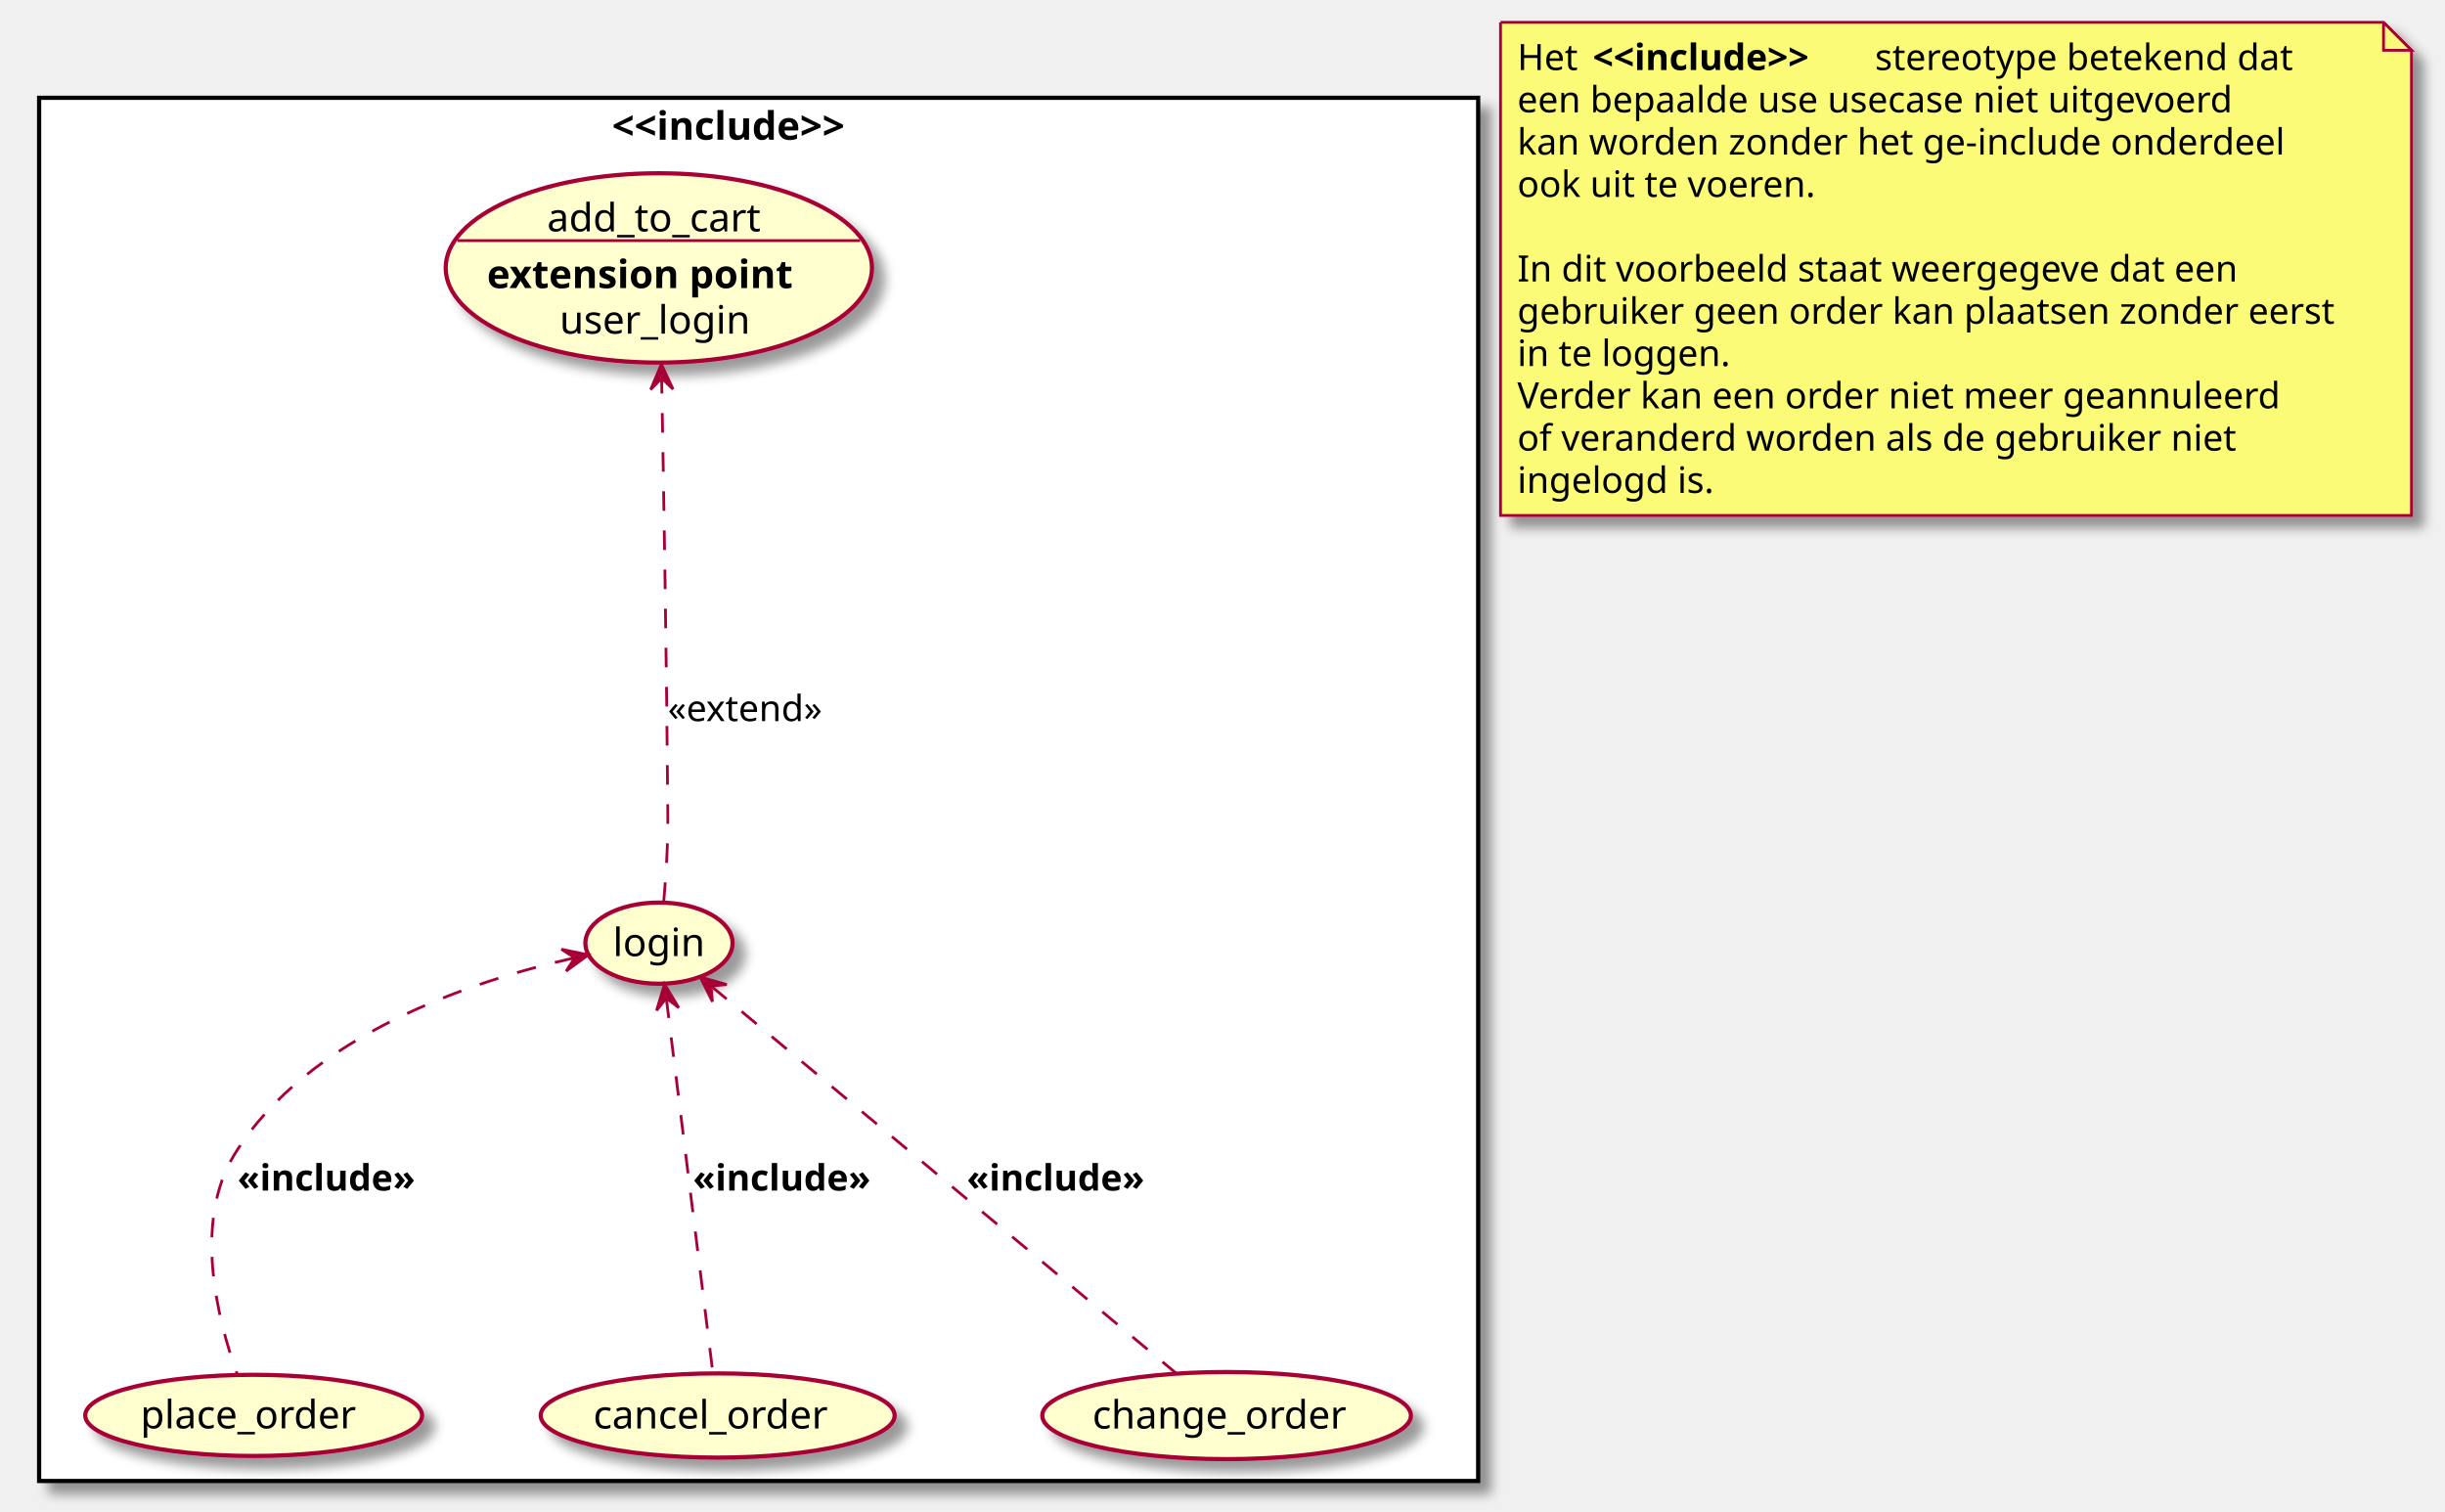
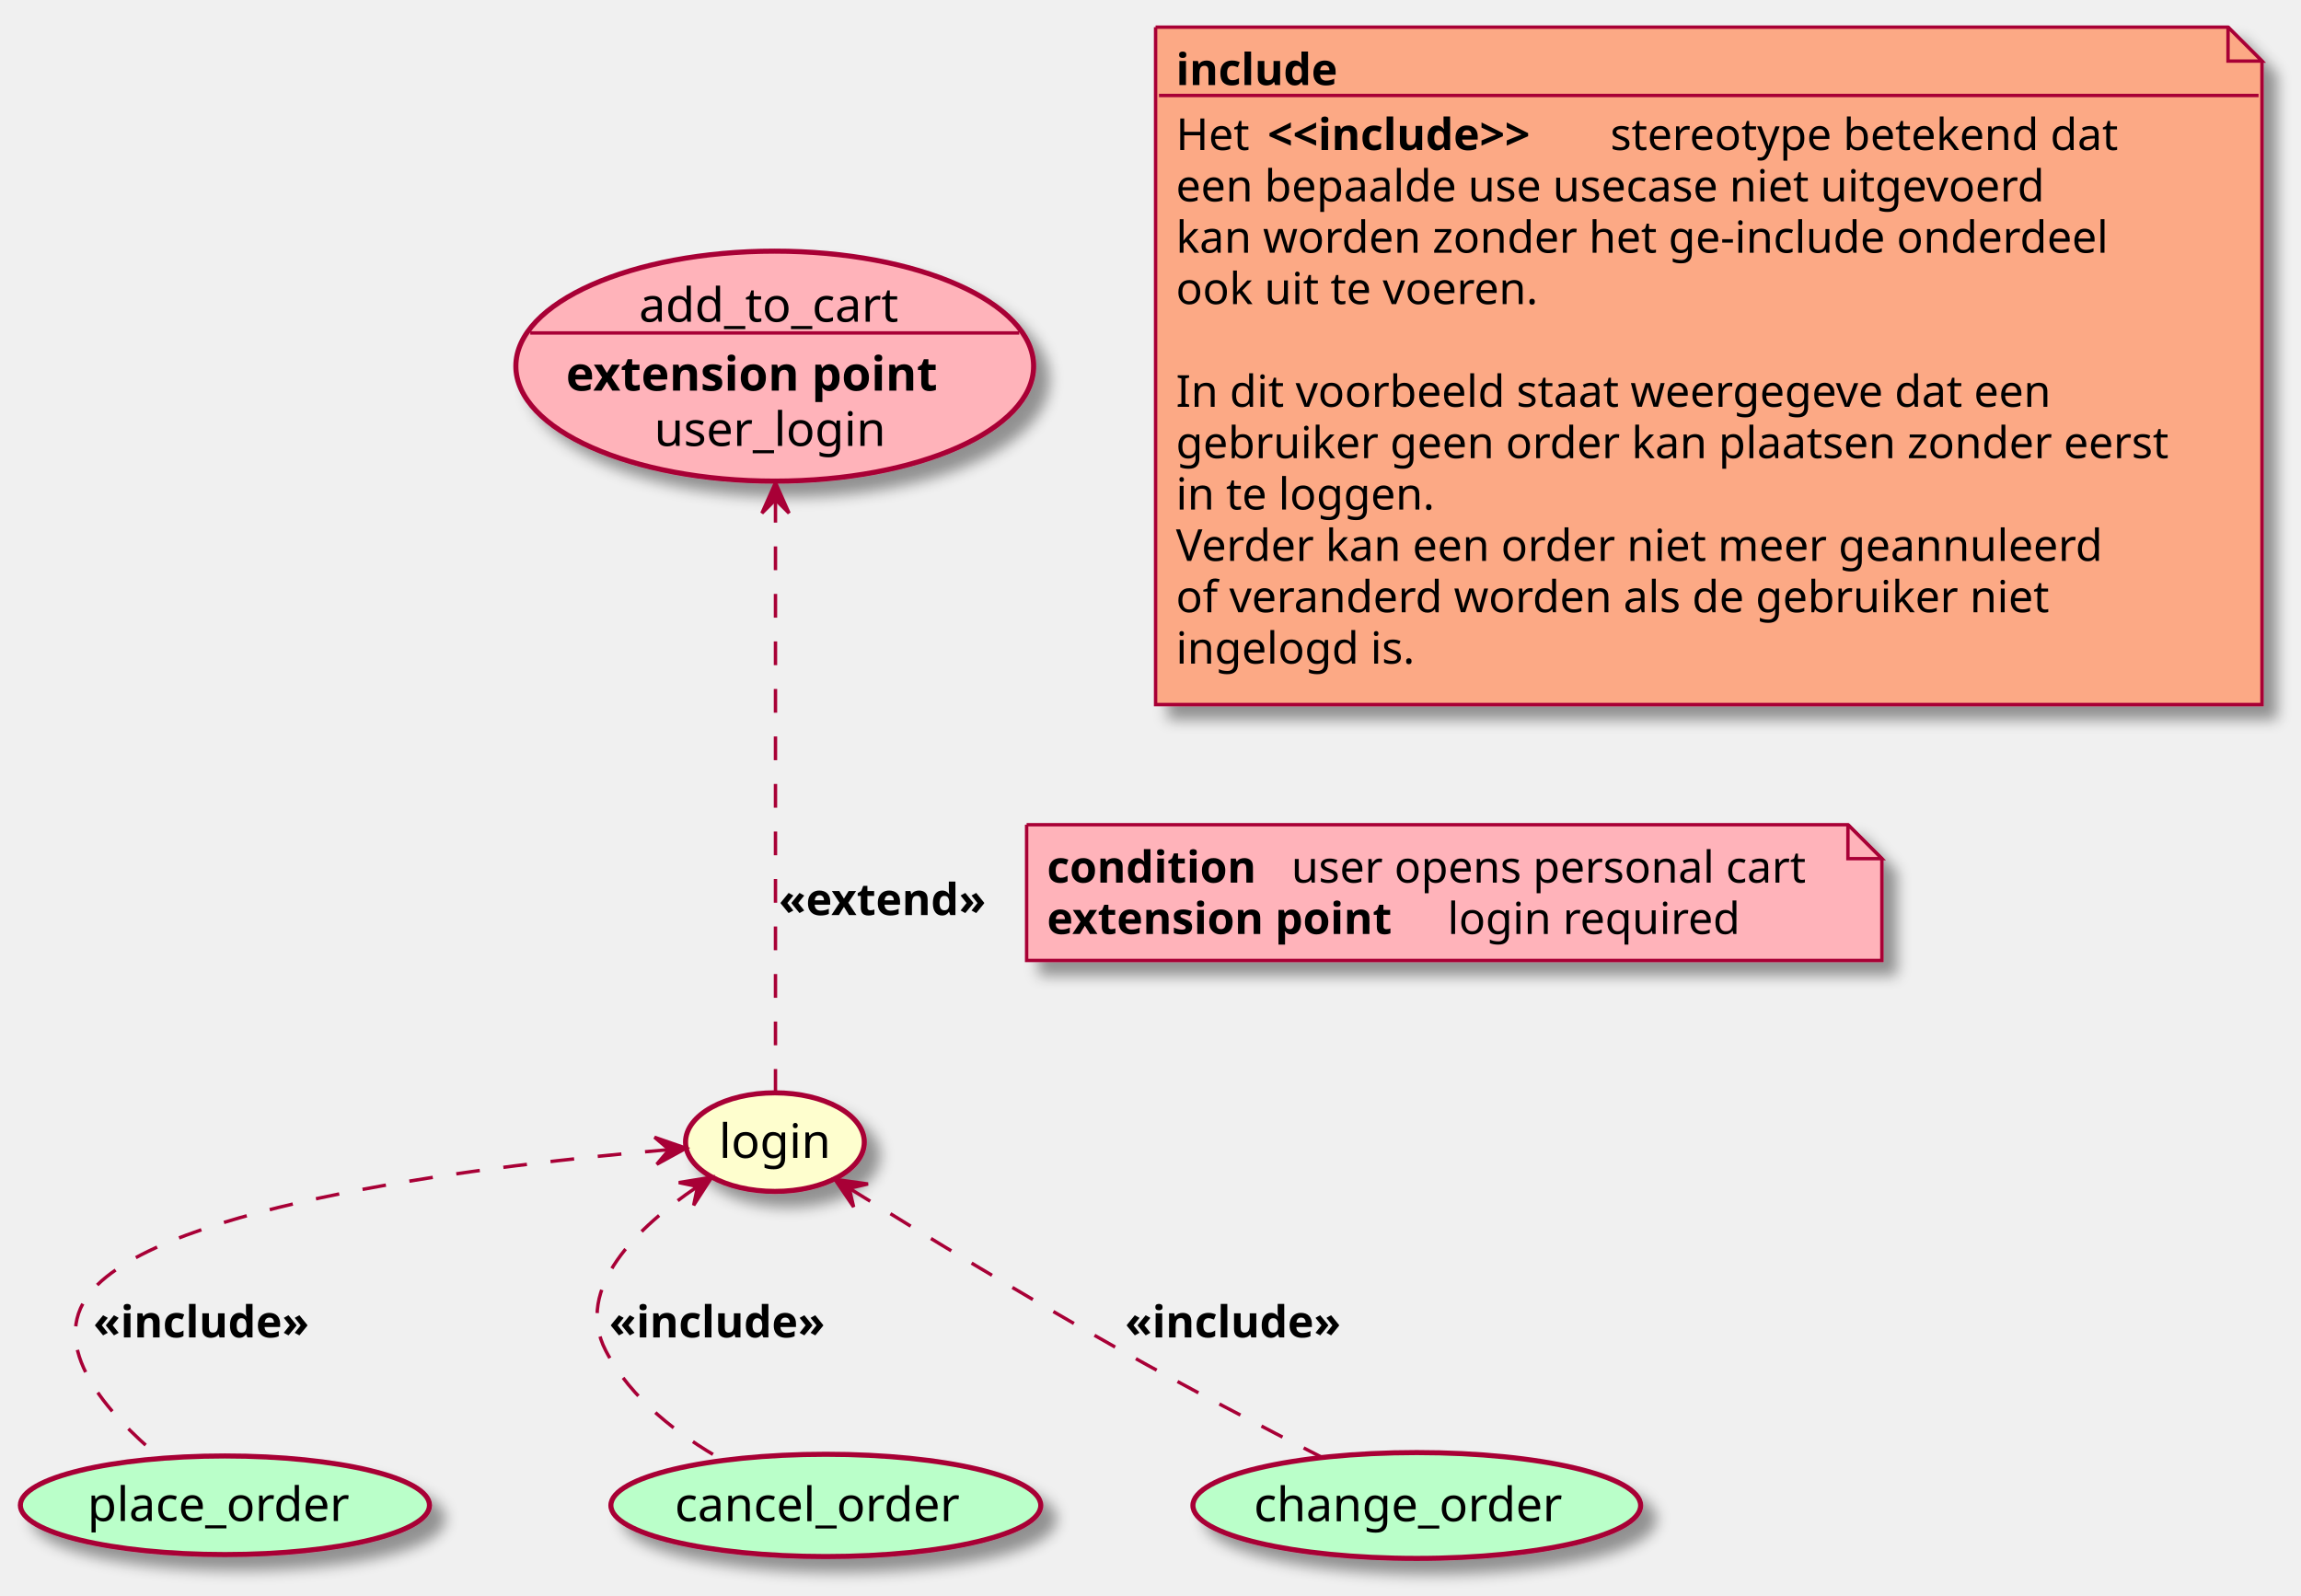
- <svg xmlns="http://www.w3.org/2000/svg" contentScriptType="application/ecmascript" contentStyleType="text/css" height="541px" preserveAspectRatio="none" style="width:875px;height:541px;" version="1.1" viewBox="0 0 875 541" width="875px" zoomAndPan="magnify">
+ <svg xmlns="http://www.w3.org/2000/svg" contentScriptType="application/ecmascript" contentStyleType="text/css" height="470px" preserveAspectRatio="none" style="width:678px;height:470px;" version="1.1" viewBox="0 0 678 470" width="678px" zoomAndPan="magnify">
  <defs>
-     <filter height="300%" id="f1gcxpjw9x9lsy" width="300%" x="-1" y="-1">
+     <filter height="300%" id="ftfitqza52em4" width="300%" x="-1" y="-1">
      <feGaussianBlur result="blurOut" stdDeviation="2.0" />
      <feColorMatrix in="blurOut" result="blurOut2" type="matrix" values="0 0 0 0 0 0 0 0 0 0 0 0 0 0 0 0 0 0 .4 0" />
      <feOffset dx="4.0" dy="4.0" in="blurOut2" result="blurOut3" />
      <feBlend in="SourceGraphic" in2="blurOut3" mode="normal" />
    </filter>
  </defs>
  <g>
-     <rect fill="#FFFFFF" filter="url(#f1gcxpjw9x9lsy)" height="495" style="stroke: #000000; stroke-width: 1.5;" width="515" x="14" y="35" />
-     <text fill="#000000" font-family="sans-serif" font-size="14" font-weight="bold" lengthAdjust="spacingAndGlyphs" textLength="105" x="219" y="49.995">&lt;&lt;include&gt;&gt;</text>
-     <ellipse cx="90.776" cy="506.524" fill="#FEFECE" filter="url(#f1gcxpjw9x9lsy)" rx="60.276" ry="14.524" style="stroke: #A80036; stroke-width: 1.5;" />
-     <text fill="#000000" font-family="sans-serif" font-size="14" lengthAdjust="spacingAndGlyphs" textLength="81" x="50.276" y="511.172">place_order</text>
-     <ellipse cx="256.834" cy="506.567" fill="#FEFECE" filter="url(#f1gcxpjw9x9lsy)" rx="63.334" ry="15.067" style="stroke: #A80036; stroke-width: 1.5;" />
-     <text fill="#000000" font-family="sans-serif" font-size="14" lengthAdjust="spacingAndGlyphs" textLength="89" x="212.334" y="511.215">cancel_order</text>
-     <ellipse cx="438.96" cy="506.592" fill="#FEFECE" filter="url(#f1gcxpjw9x9lsy)" rx="65.96" ry="15.592" style="stroke: #A80036; stroke-width: 1.5;" />
-     <text fill="#000000" font-family="sans-serif" font-size="14" lengthAdjust="spacingAndGlyphs" textLength="96" x="390.96" y="511.24">change_order</text>
-     <ellipse cx="235.78" cy="95.881" fill="#FEFECE" filter="url(#f1gcxpjw9x9lsy)" rx="76.281" ry="33.881" style="stroke: #A80036; stroke-width: 1.5;" />
-     <text fill="#000000" font-family="sans-serif" font-size="14" lengthAdjust="spacingAndGlyphs" textLength="80" x="195.78" y="82.803">add_to_cart</text>
-     <line style="stroke: #A80036; stroke-width: 1.0;" x1="163.744" x2="307.816" y1="86.105" y2="86.105" />
-     <text fill="#000000" font-family="sans-serif" font-size="14" font-weight="bold" lengthAdjust="spacingAndGlyphs" textLength="123" x="174.28" y="103.1">extension point</text>
-     <text fill="#000000" font-family="sans-serif" font-size="14" lengthAdjust="spacingAndGlyphs" textLength="71" x="200.28" y="119.397">user_login</text>
-     <ellipse cx="235.834" cy="337.524" fill="#FEFECE" filter="url(#f1gcxpjw9x9lsy)" rx="26.334" ry="14.524" style="stroke: #A80036; stroke-width: 1.5;" />
-     <text fill="#000000" font-family="sans-serif" font-size="14" lengthAdjust="spacingAndGlyphs" textLength="33" x="219.334" y="342.172">login</text>
-     <path d="M537,8 L537,184.461 L863,184.461 L863,18 L853,8 L537,8 " fill="#FBFB77" filter="url(#f1gcxpjw9x9lsy)" style="stroke: #A80036; stroke-width: 1.0;" />
-     <path d="M853,8 L853,18 L863,18 L853,8 " fill="#FBFB77" style="stroke: #A80036; stroke-width: 1.0;" />
-     <text fill="#000000" font-family="sans-serif" font-size="13" lengthAdjust="spacingAndGlyphs" textLength="23" x="543" y="25.067">Het</text>
-     <text fill="#000000" font-family="sans-serif" font-size="13" font-weight="bold" lengthAdjust="spacingAndGlyphs" textLength="97" x="570" y="25.067">&lt;&lt;include&gt;&gt;</text>
-     <text fill="#000000" font-family="sans-serif" font-size="13" lengthAdjust="spacingAndGlyphs" textLength="158" x="671" y="25.067">stereotype betekend dat</text>
-     <text fill="#000000" font-family="sans-serif" font-size="13" lengthAdjust="spacingAndGlyphs" textLength="271" x="543" y="40.2">een bepaalde use usecase niet uitgevoerd</text>
-     <text fill="#000000" font-family="sans-serif" font-size="13" lengthAdjust="spacingAndGlyphs" textLength="284" x="543" y="55.333">kan worden zonder het ge-include onderdeel</text>
-     <text fill="#000000" font-family="sans-serif" font-size="13" lengthAdjust="spacingAndGlyphs" textLength="112" x="543" y="70.465">ook uit te voeren.</text>
-     <text fill="#000000" font-family="sans-serif" font-size="13" lengthAdjust="spacingAndGlyphs" textLength="0" x="547" y="85.598" />
-     <text fill="#000000" font-family="sans-serif" font-size="13" lengthAdjust="spacingAndGlyphs" textLength="269" x="543" y="100.731">In dit voorbeeld staat weergegeve dat een</text>
-     <text fill="#000000" font-family="sans-serif" font-size="13" lengthAdjust="spacingAndGlyphs" textLength="305" x="543" y="115.864">gebruiker geen order kan plaatsen zonder eerst</text>
-     <text fill="#000000" font-family="sans-serif" font-size="13" lengthAdjust="spacingAndGlyphs" textLength="79" x="543" y="130.997">in te loggen.</text>
-     <text fill="#000000" font-family="sans-serif" font-size="13" lengthAdjust="spacingAndGlyphs" textLength="286" x="543" y="146.129">Verder kan een order niet meer geannuleerd</text>
-     <text fill="#000000" font-family="sans-serif" font-size="13" lengthAdjust="spacingAndGlyphs" textLength="265" x="543" y="161.262">of veranderd worden als de gebruiker niet</text>
-     <text fill="#000000" font-family="sans-serif" font-size="13" lengthAdjust="spacingAndGlyphs" textLength="72" x="543" y="176.395">ingelogd is.</text>
-     <path d="M205.387,342.835 C169.179,350.963 110.485,370.273 84,413 C68.906,437.351 77.875,472.413 84.954,491.948 " fill="none" id="r1_uc5&lt;-r1_uc1" style="stroke: #A80036; stroke-width: 1.0; stroke-dasharray: 7.0,7.0;" />
-     <polygon fill="#A80036" points="210.56,341.716,200.917,339.71,205.673,342.773,202.61,347.529,210.56,341.716" style="stroke: #A80036; stroke-width: 1.0;" />
-     <text fill="#000000" font-family="sans-serif" font-size="13" font-weight="bold" lengthAdjust="spacingAndGlyphs" textLength="69" x="85" y="426.067">«include»</text>
-     <path d="M238.469,357.369 C242.71,391.501 251.291,460.555 255.102,491.225 " fill="none" id="r1_uc5&lt;-r1_uc2" style="stroke: #A80036; stroke-width: 1.0; stroke-dasharray: 7.0,7.0;" />
-     <polygon fill="#A80036" points="237.827,352.202,234.968,361.627,238.444,357.164,242.906,360.64,237.827,352.202" style="stroke: #A80036; stroke-width: 1.0;" />
-     <text fill="#000000" font-family="sans-serif" font-size="13" font-weight="bold" lengthAdjust="spacingAndGlyphs" textLength="69" x="248" y="426.067">«include»</text>
-     <path d="M254.635,353.014 C293.425,385.307 382.426,459.401 420.82,491.365 " fill="none" id="r1_uc5&lt;-r1_uc3" style="stroke: #A80036; stroke-width: 1.0; stroke-dasharray: 7.0,7.0;" />
-     <polygon fill="#A80036" points="250.599,349.654,254.957,358.486,254.442,352.853,260.075,352.338,250.599,349.654" style="stroke: #A80036; stroke-width: 1.0;" />
-     <text fill="#000000" font-family="sans-serif" font-size="13" font-weight="bold" lengthAdjust="spacingAndGlyphs" textLength="69" x="346" y="426.067">«include»</text>
-     <path d="M237.522,322.762 C238.304,313.863 239.079,302.291 239,292 C238.585,237.773 237.524,175.115 236.783,135.531 " fill="none" id="r1_uc5-&gt;r1_uc4" style="stroke: #A80036; stroke-width: 1.0; stroke-dasharray: 7.0,7.0;" />
-     <polygon fill="#A80036" points="236.685,130.342,232.855,139.416,236.779,135.341,240.854,139.265,236.685,130.342" style="stroke: #A80036; stroke-width: 1.0;" />
-     <text fill="#000000" font-family="sans-serif" font-size="13" lengthAdjust="spacingAndGlyphs" textLength="60" x="239" y="258.067">«extend»</text>
+     <ellipse cx="66.276" cy="443.524" fill="#BAFFC9" filter="url(#ftfitqza52em4)" rx="60.276" ry="14.524" style="stroke: #A80036; stroke-width: 1.5;" />
+     <text fill="#000000" font-family="sans-serif" font-size="14" lengthAdjust="spacingAndGlyphs" textLength="81" x="25.776" y="448.172">place_order</text>
+     <ellipse cx="243.334" cy="443.567" fill="#BAFFC9" filter="url(#ftfitqza52em4)" rx="63.334" ry="15.067" style="stroke: #A80036; stroke-width: 1.5;" />
+     <text fill="#000000" font-family="sans-serif" font-size="14" lengthAdjust="spacingAndGlyphs" textLength="89" x="198.834" y="448.215">cancel_order</text>
+     <ellipse cx="417.46" cy="443.592" fill="#BAFFC9" filter="url(#ftfitqza52em4)" rx="65.96" ry="15.592" style="stroke: #A80036; stroke-width: 1.5;" />
+     <text fill="#000000" font-family="sans-serif" font-size="14" lengthAdjust="spacingAndGlyphs" textLength="96" x="369.46" y="448.24">change_order</text>
+     <ellipse cx="228.28" cy="107.881" fill="#FFB3BA" filter="url(#ftfitqza52em4)" rx="76.281" ry="33.881" style="stroke: #A80036; stroke-width: 1.5;" />
+     <text fill="#000000" font-family="sans-serif" font-size="14" lengthAdjust="spacingAndGlyphs" textLength="80" x="188.28" y="94.803">add_to_cart</text>
+     <line style="stroke: #A80036; stroke-width: 1.0;" x1="156.244" x2="300.316" y1="98.105" y2="98.105" />
+     <text fill="#000000" font-family="sans-serif" font-size="14" font-weight="bold" lengthAdjust="spacingAndGlyphs" textLength="123" x="166.78" y="115.1">extension point</text>
+     <text fill="#000000" font-family="sans-serif" font-size="14" lengthAdjust="spacingAndGlyphs" textLength="71" x="192.78" y="131.397">user_login</text>
+     <ellipse cx="228.334" cy="336.524" fill="#FEFECE" filter="url(#ftfitqza52em4)" rx="26.334" ry="14.524" style="stroke: #A80036; stroke-width: 1.5;" />
+     <text fill="#000000" font-family="sans-serif" font-size="14" lengthAdjust="spacingAndGlyphs" textLength="33" x="211.834" y="341.172">login</text>
+     <path d="M340.5,8 L340.5,207.594 L666.5,207.594 L666.5,18 L656.5,8 L340.5,8 " fill="#FCA985" filter="url(#ftfitqza52em4)" style="stroke: #A80036; stroke-width: 1.0;" />
+     <path d="M656.5,8 L656.5,18 L666.5,18 L656.5,8 " fill="#FCA985" style="stroke: #A80036; stroke-width: 1.0;" />
+     <text fill="#000000" font-family="sans-serif" font-size="13" font-weight="bold" lengthAdjust="spacingAndGlyphs" textLength="53" x="346.5" y="25.067">include</text>
+     <line style="stroke: #A80036; stroke-width: 1.0;" x1="341.5" x2="665.5" y1="28.133" y2="28.133" />
+     <text fill="#000000" font-family="sans-serif" font-size="13" lengthAdjust="spacingAndGlyphs" textLength="23" x="346.5" y="44.2">Het</text>
+     <text fill="#000000" font-family="sans-serif" font-size="13" font-weight="bold" lengthAdjust="spacingAndGlyphs" textLength="97" x="373.5" y="44.2">&lt;&lt;include&gt;&gt;</text>
+     <text fill="#000000" font-family="sans-serif" font-size="13" lengthAdjust="spacingAndGlyphs" textLength="158" x="474.5" y="44.2">stereotype betekend dat</text>
+     <text fill="#000000" font-family="sans-serif" font-size="13" lengthAdjust="spacingAndGlyphs" textLength="271" x="346.5" y="59.333">een bepaalde use usecase niet uitgevoerd</text>
+     <text fill="#000000" font-family="sans-serif" font-size="13" lengthAdjust="spacingAndGlyphs" textLength="284" x="346.5" y="74.465">kan worden zonder het ge-include onderdeel</text>
+     <text fill="#000000" font-family="sans-serif" font-size="13" lengthAdjust="spacingAndGlyphs" textLength="112" x="346.5" y="89.598">ook uit te voeren.</text>
+     <text fill="#000000" font-family="sans-serif" font-size="13" lengthAdjust="spacingAndGlyphs" textLength="0" x="350.5" y="104.731" />
+     <text fill="#000000" font-family="sans-serif" font-size="13" lengthAdjust="spacingAndGlyphs" textLength="269" x="346.5" y="119.864">In dit voorbeeld staat weergegeve dat een</text>
+     <text fill="#000000" font-family="sans-serif" font-size="13" lengthAdjust="spacingAndGlyphs" textLength="305" x="346.5" y="134.997">gebruiker geen order kan plaatsen zonder eerst</text>
+     <text fill="#000000" font-family="sans-serif" font-size="13" lengthAdjust="spacingAndGlyphs" textLength="79" x="346.5" y="150.129">in te loggen.</text>
+     <text fill="#000000" font-family="sans-serif" font-size="13" lengthAdjust="spacingAndGlyphs" textLength="286" x="346.5" y="165.262">Verder kan een order niet meer geannuleerd</text>
+     <text fill="#000000" font-family="sans-serif" font-size="13" lengthAdjust="spacingAndGlyphs" textLength="265" x="346.5" y="180.395">of veranderd worden als de gebruiker niet</text>
+     <text fill="#000000" font-family="sans-serif" font-size="13" lengthAdjust="spacingAndGlyphs" textLength="72" x="346.5" y="195.528">ingelogd is.</text>
+     <path d="M197.032,338.747 C145.701,343.138 47.542,354.818 26.5,381 C13.91,396.665 31.518,416.447 47.195,429.511 " fill="none" id="usecase5&lt;-usecase1" style="stroke: #A80036; stroke-width: 1.0; stroke-dasharray: 7.0,7.0;" />
+     <polygon fill="#A80036" points="202.15,338.32,192.849,335.082,197.168,338.735,193.514,343.054,202.15,338.32" style="stroke: #A80036; stroke-width: 1.0;" />
+     <text fill="#000000" font-family="sans-serif" font-size="13" font-weight="bold" lengthAdjust="spacingAndGlyphs" textLength="69" x="27.5" y="394.067">«include»</text>
+     <path d="M205.387,349.706 C188.072,361.44 168.892,379.547 178.5,398 C185.879,412.173 199.917,422.844 213.064,430.276 " fill="none" id="usecase5&lt;-usecase2" style="stroke: #A80036; stroke-width: 1.0; stroke-dasharray: 7.0,7.0;" />
+     <polygon fill="#A80036" points="209.731,346.864,200.01,348.445,205.547,349.602,204.39,355.139,209.731,346.864" style="stroke: #A80036; stroke-width: 1.0;" />
+     <text fill="#000000" font-family="sans-serif" font-size="13" font-weight="bold" lengthAdjust="spacingAndGlyphs" textLength="69" x="179.5" y="394.067">«include»</text>
+     <path d="M250.454,350.266 C270.958,362.995 302.516,382.265 330.5,398 C349.963,408.944 372.289,420.602 389.45,429.377 " fill="none" id="usecase5&lt;-usecase3" style="stroke: #A80036; stroke-width: 1.0; stroke-dasharray: 7.0,7.0;" />
+     <polygon fill="#A80036" points="245.998,347.494,251.528,355.644,250.244,350.135,255.753,348.851,245.998,347.494" style="stroke: #A80036; stroke-width: 1.0;" />
+     <text fill="#000000" font-family="sans-serif" font-size="13" font-weight="bold" lengthAdjust="spacingAndGlyphs" textLength="69" x="331.5" y="394.067">«include»</text>
+     <path d="M228.5,321.995 C228.5,287.409 228.5,199.131 228.5,147.405 " fill="none" id="usecase5-&gt;usecase4" style="stroke: #A80036; stroke-width: 1.0; stroke-dasharray: 7.0,7.0;" />
+     <polygon fill="#A80036" points="228.5,142.209,224.5,151.209,228.5,147.209,232.5,151.209,228.5,142.209" style="stroke: #A80036; stroke-width: 1.0;" />
+     <text fill="#000000" font-family="sans-serif" font-size="13" font-weight="bold" lengthAdjust="spacingAndGlyphs" textLength="67" x="229.5" y="269.633">«extend»</text>
+     <path d="M302.5,243 L302.5,283 L554.5,283 L554.5,253 L544.5,243 L302.5,243 " fill="#FFB3BA" filter="url(#ftfitqza52em4)" style="stroke: #A80036; stroke-width: 1.0;" />
+     <path d="M544.5,243 L544.5,253 L554.5,253 L544.5,243 " fill="#FFB3BA" style="stroke: #A80036; stroke-width: 1.0;" />
+     <text fill="#000000" font-family="sans-serif" font-size="13" font-weight="bold" lengthAdjust="spacingAndGlyphs" textLength="68" x="308.5" y="260.067">condition</text>
+     <text fill="#000000" font-family="sans-serif" font-size="13" lengthAdjust="spacingAndGlyphs" textLength="159" x="380.5" y="260.067">user opens personal cart</text>
+     <text fill="#000000" font-family="sans-serif" font-size="13" font-weight="bold" lengthAdjust="spacingAndGlyphs" textLength="114" x="308.5" y="275.2">extension point</text>
+     <text fill="#000000" font-family="sans-serif" font-size="13" lengthAdjust="spacingAndGlyphs" textLength="87" x="426.5" y="275.2">login required</text>
  </g>
</svg>
